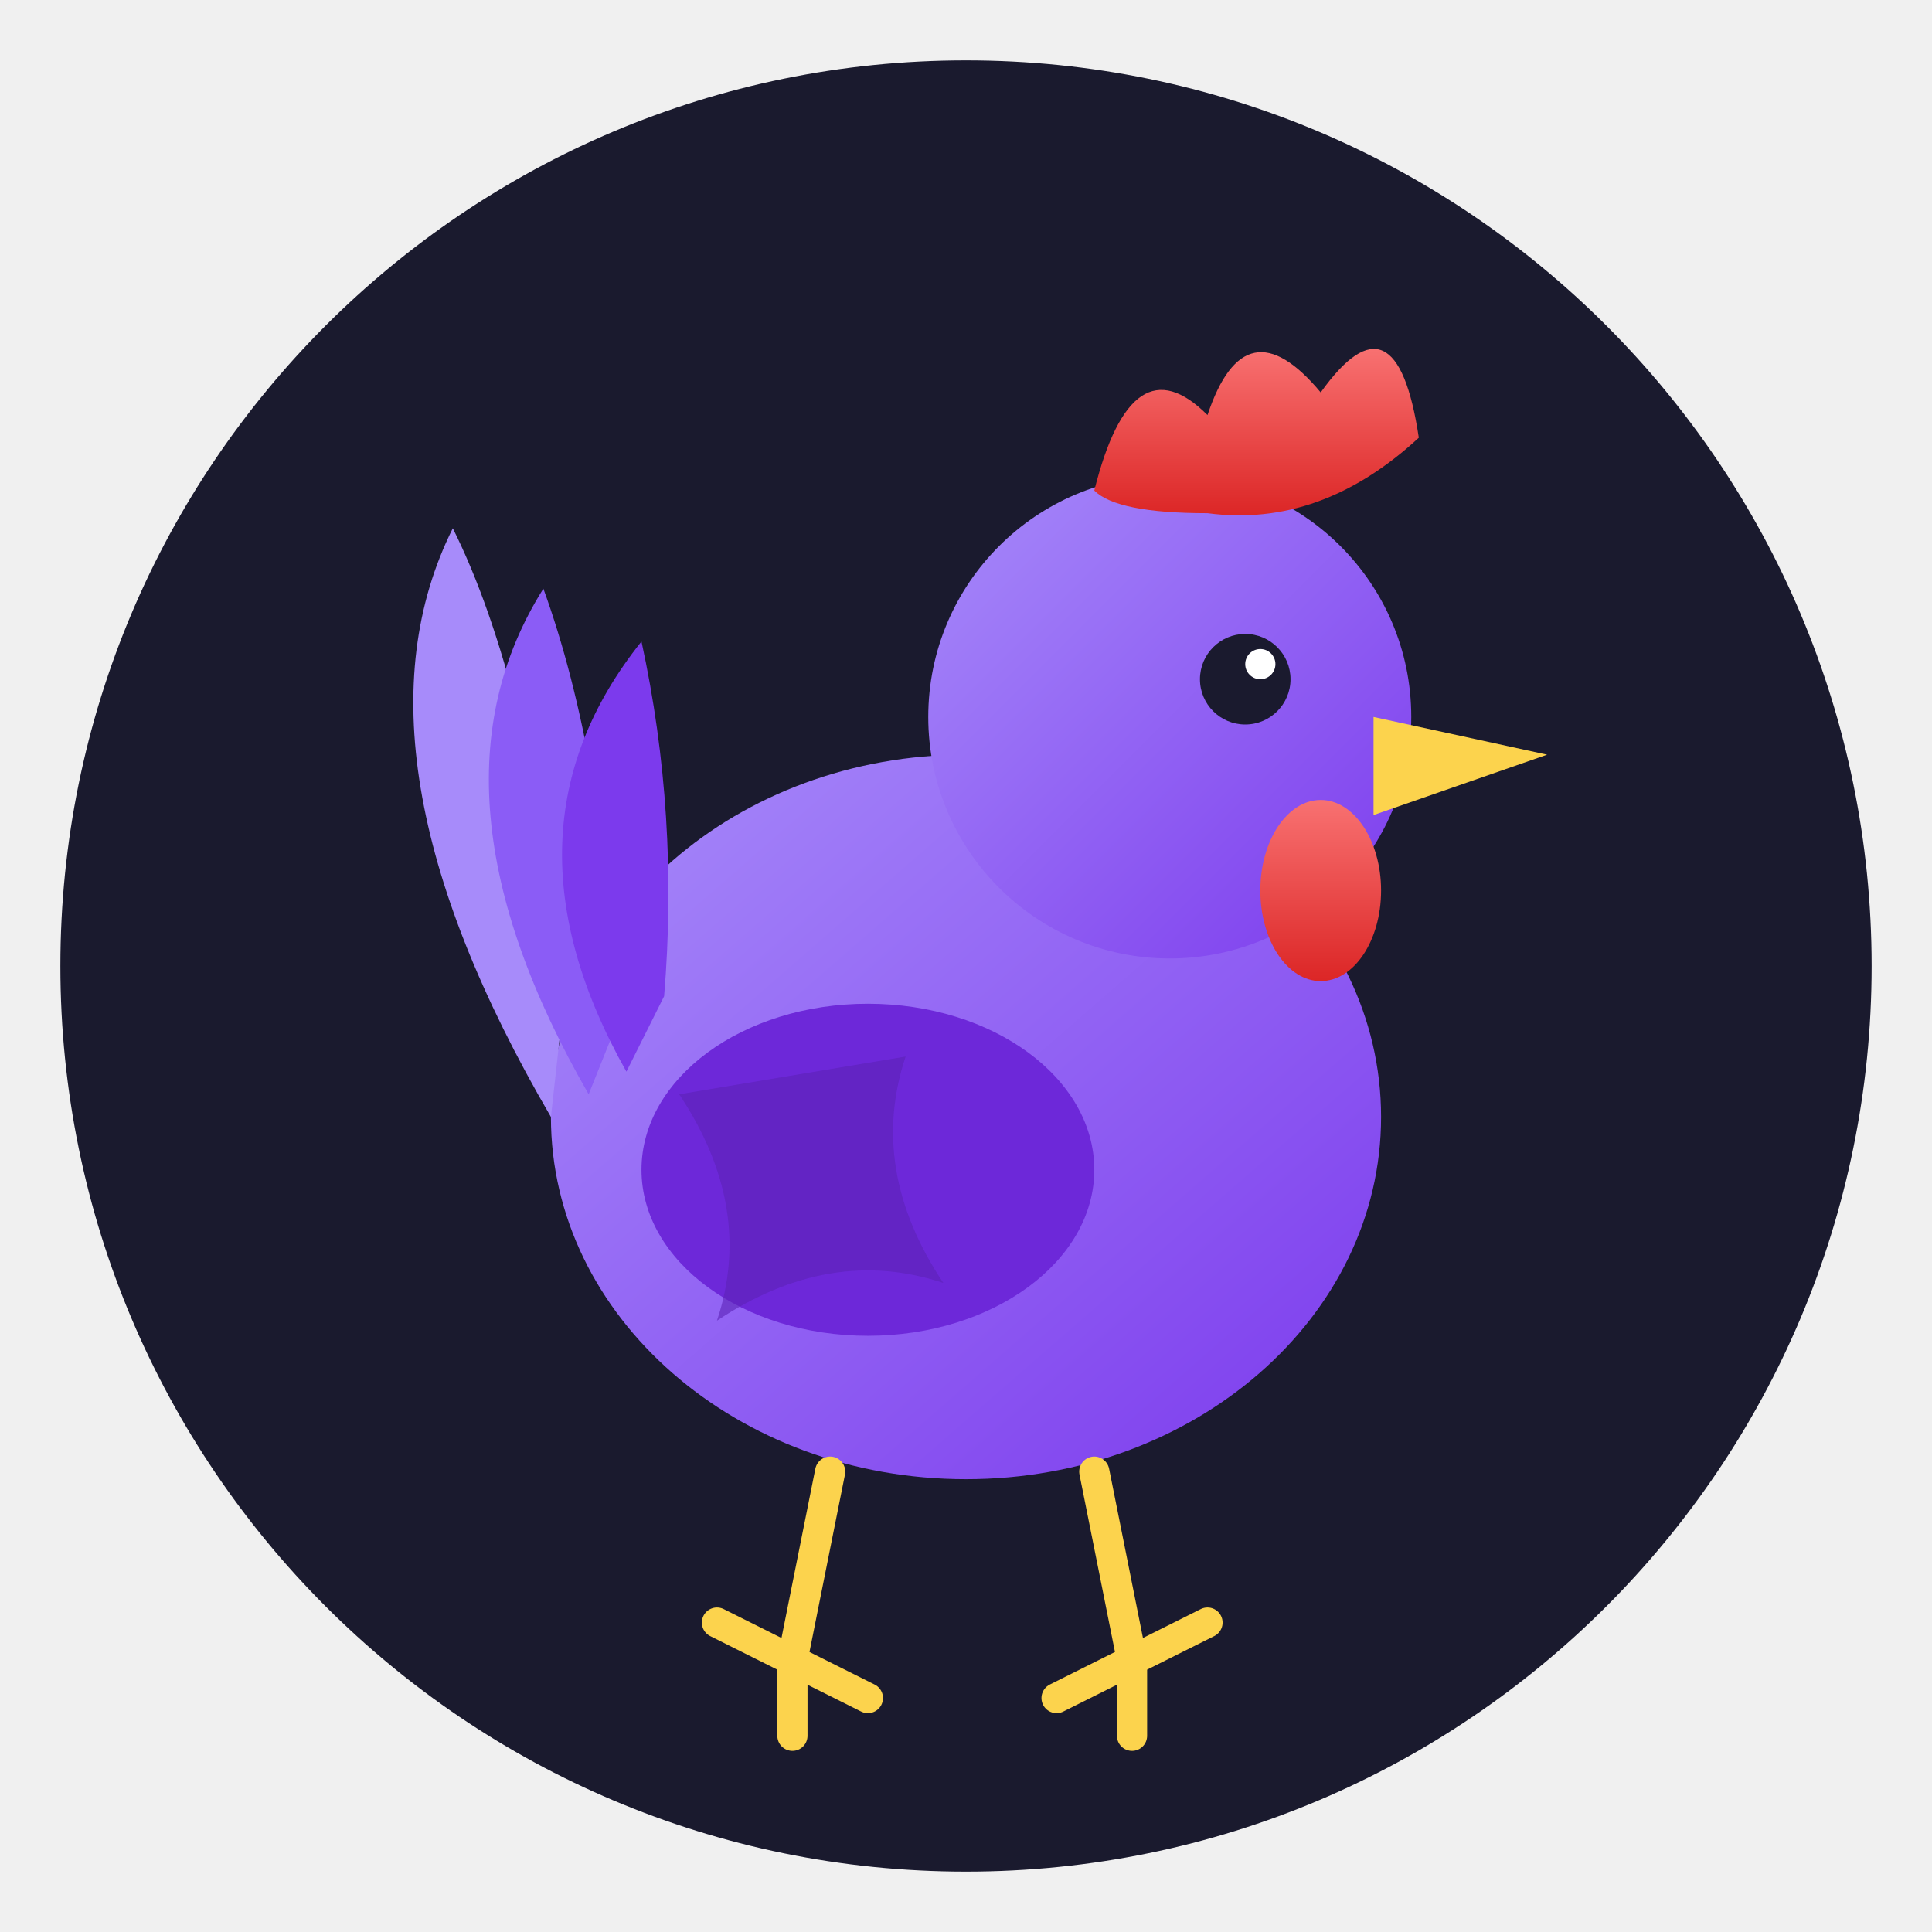
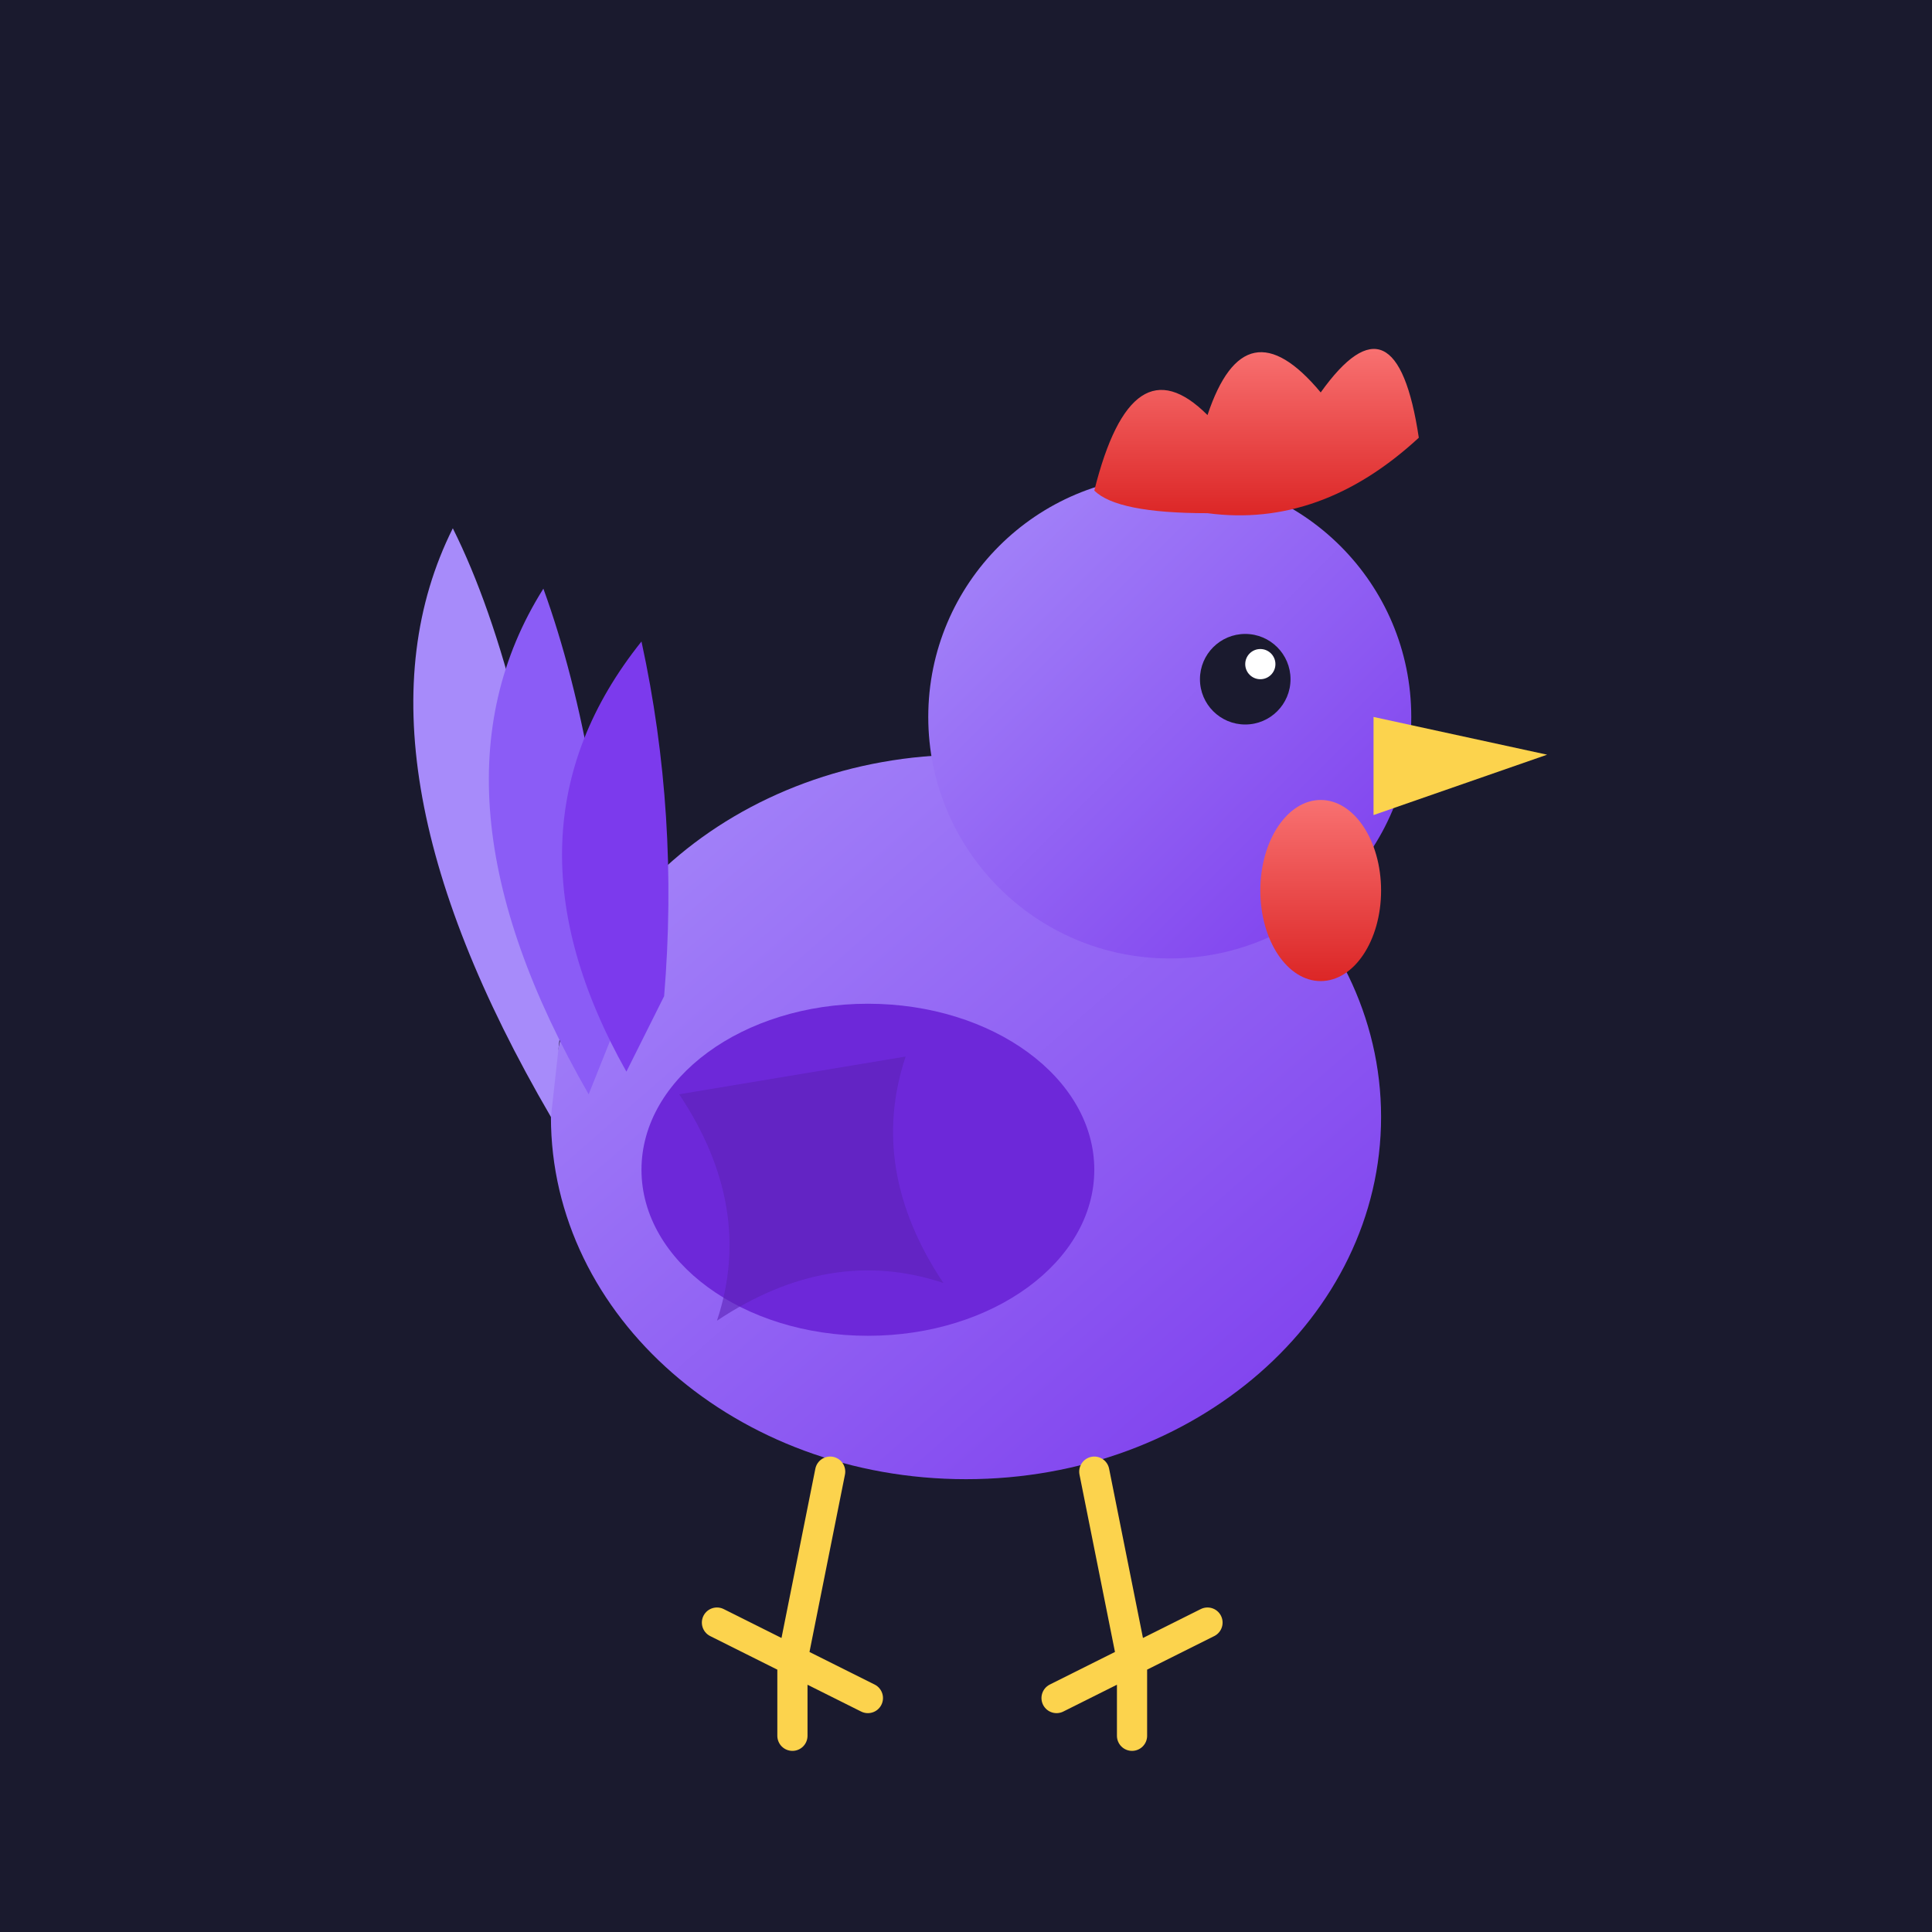
<svg xmlns="http://www.w3.org/2000/svg" viewBox="0 0 256 256" width="256" height="256">
  <defs>
    <linearGradient id="bodyGrad" x1="0%" y1="0%" x2="100%" y2="100%">
      <stop offset="0%" style="stop-color:#A78BFA" />
      <stop offset="100%" style="stop-color:#7C3AED" />
    </linearGradient>
    <linearGradient id="combGrad" x1="0%" y1="0%" x2="0%" y2="100%">
      <stop offset="0%" style="stop-color:#F87171" />
      <stop offset="100%" style="stop-color:#DC2626" />
    </linearGradient>
  </defs>
-   <circle cx="128" cy="128" r="120" fill="#1A1A2E" />
+   <rect width="256" height="256" fill="#1A1A2E" />
  <ellipse cx="128" cy="148" rx="55" ry="48" fill="url(#bodyGrad)" />
  <circle cx="155" cy="95" r="32" fill="url(#bodyGrad)" />
  <path d="M145 65 Q150 45 160 55 Q165 40 175 52 Q185 38 188 58 Q175 70 160 68 Q148 68 145 65" fill="url(#combGrad)" />
  <path d="M182 95 L205 100 L182 108 Z" fill="#FCD34D" />
  <circle cx="165" cy="90" r="6" fill="#1A1A2E" />
  <circle cx="167" cy="88" r="2" fill="white" />
  <ellipse cx="175" cy="118" rx="8" ry="12" fill="url(#combGrad)" />
  <path d="M73 148 Q45 100 60 70 Q70 90 75 130" fill="#A78BFA" />
  <path d="M78 145 Q55 105 72 78 Q80 100 82 135" fill="#8B5CF6" />
  <path d="M83 142 Q65 110 85 85 Q90 108 88 132" fill="#7C3AED" />
  <ellipse cx="115" cy="155" rx="30" ry="22" fill="#6D28D9" />
  <path d="M90 145 Q100 160 95 175 Q110 165 125 170 Q115 155 120 140" fill="#5B21B6" opacity="0.6" />
  <path d="M110 195 L105 220 L95 215 M105 220 L105 230 M105 220 L115 225" stroke="#FCD34D" stroke-width="4" fill="none" stroke-linecap="round" />
  <path d="M145 195 L150 220 L160 215 M150 220 L150 230 M150 220 L140 225" stroke="#FCD34D" stroke-width="4" fill="none" stroke-linecap="round" />
</svg>
